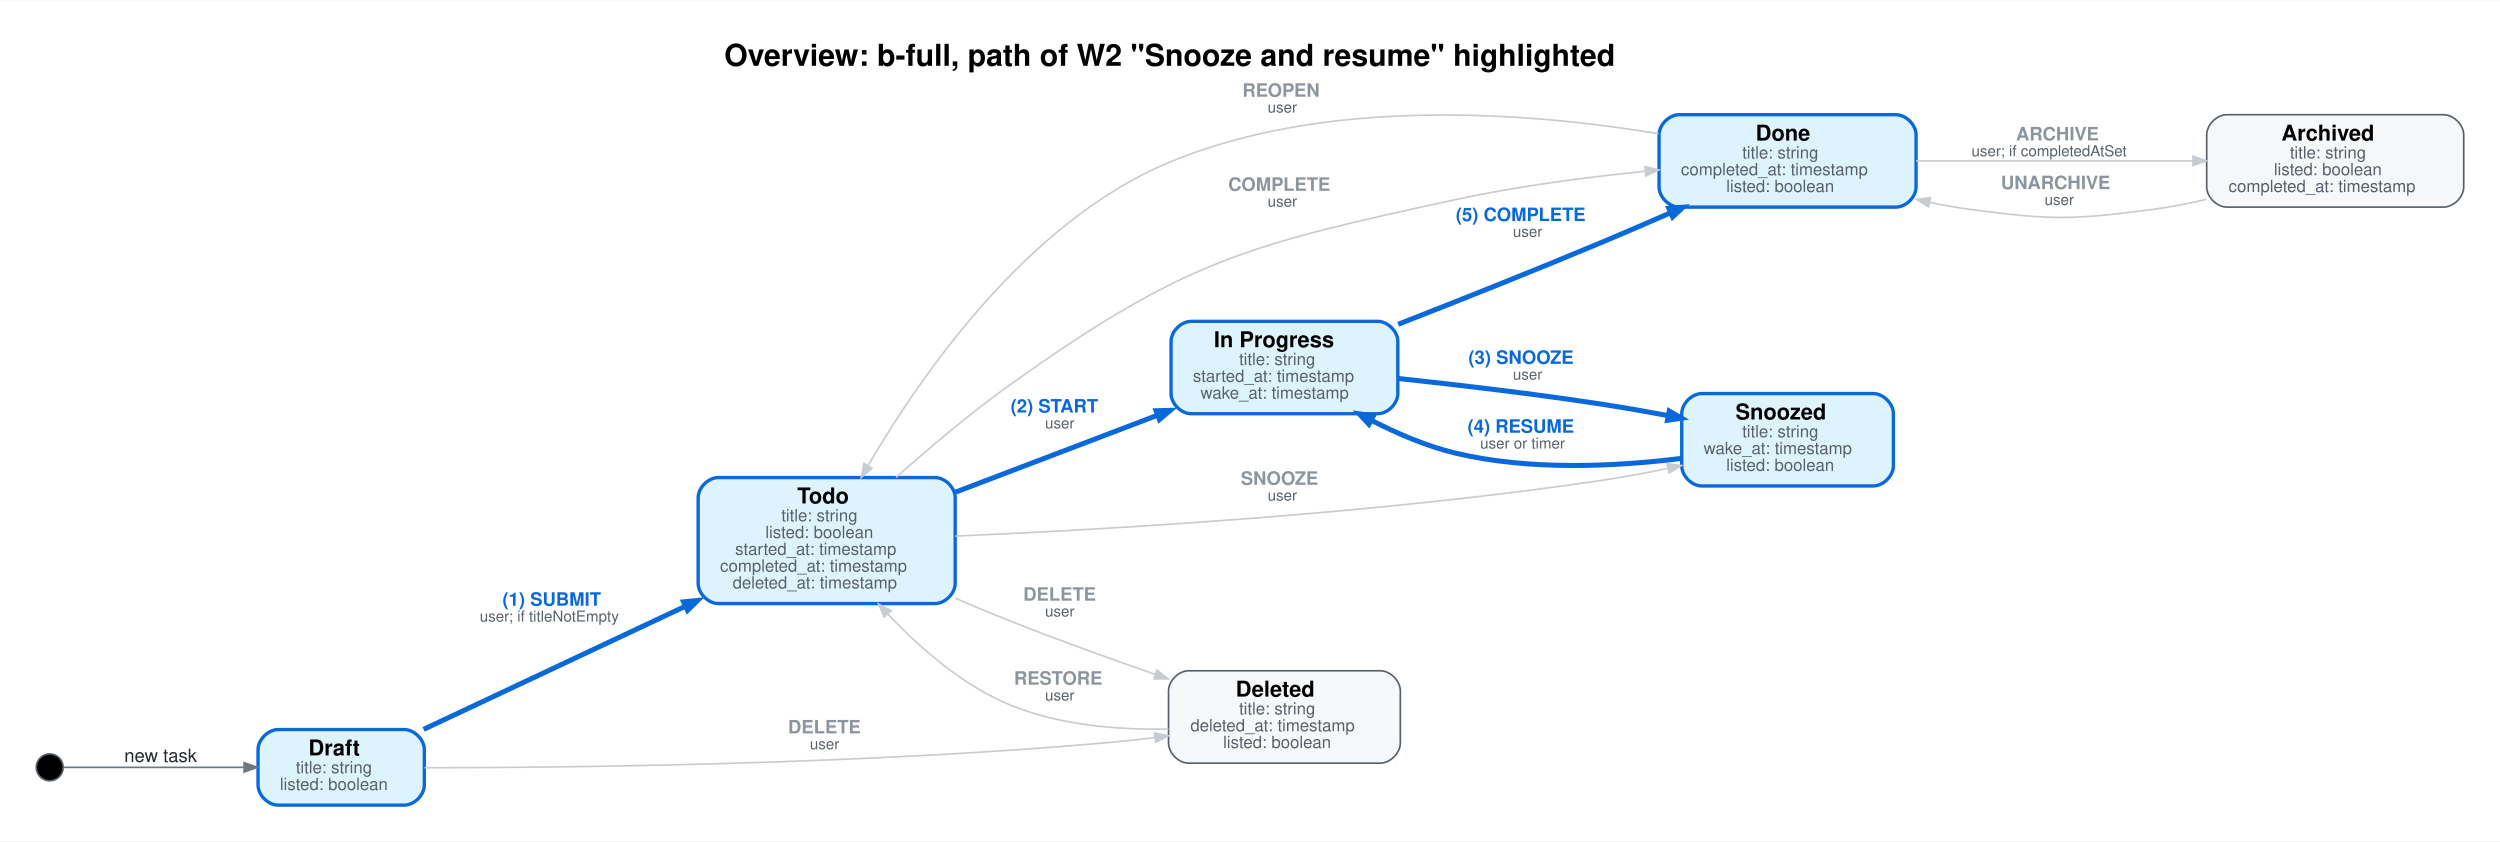
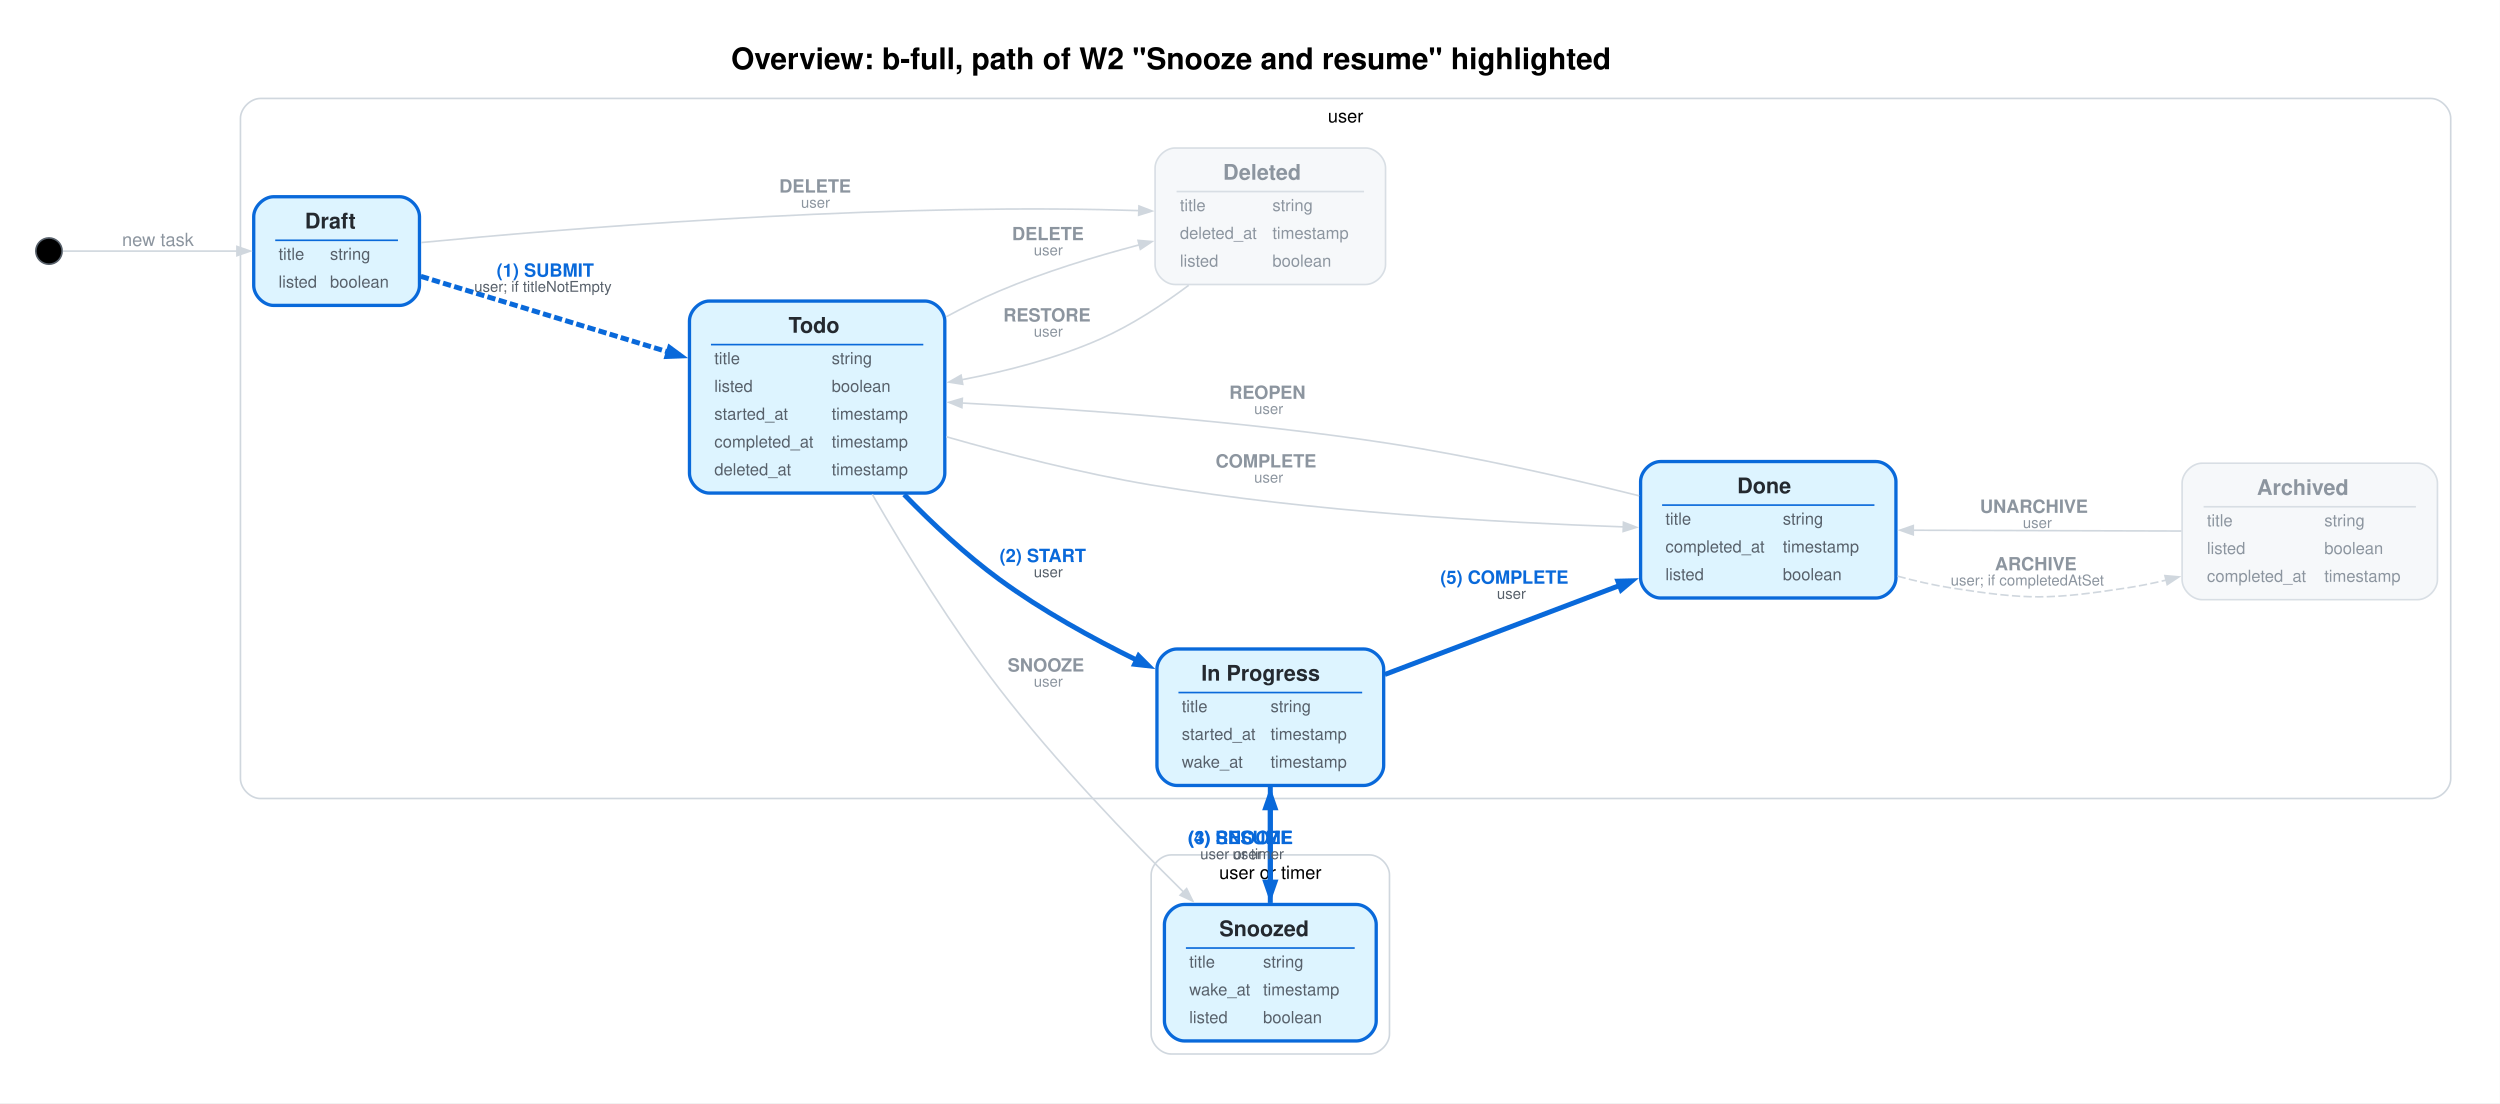
- <svg xmlns="http://www.w3.org/2000/svg" width="1488pt" height="501pt" viewBox="0.00 0.00 1488.20 500.70">
-   <g id="graph0" class="graph" transform="scale(1 1) rotate(0) translate(21.6 479.1)">
-     <polygon fill="white" stroke="transparent" points="-21.6,21.6 -21.6,-479.1 1466.6,-479.1 1466.6,21.6 -21.6,21.6" />
-     <text text-anchor="start" x="409.5" y="-440.1" font-family="Helvetica,sans-Serif" font-weight="bold" font-size="18.00">Overview: b-full, path of W2 "Snooze and resume" highlighted</text>
+ <svg xmlns="http://www.w3.org/2000/svg" xmlns:xlink="http://www.w3.org/1999/xlink" width="1507pt" height="665pt" viewBox="0.00 0.00 1507.00 665.00">
+   <g id="graph0" class="graph" transform="scale(1 1) rotate(0) translate(21.6 643.35)">
+     <polygon fill="white" stroke="none" points="-21.6,21.6 -21.6,-643.35 1485.29,-643.35 1485.29,21.6 -21.6,21.6" />
+     <text xml:space="preserve" text-anchor="start" x="419.1" y="-601.65" font-family="Helvetica,sans-Serif" font-weight="bold" font-size="18.00">Overview: b-full, path of W2 "Snooze and resume" highlighted</text>
+     <g id="clust1" class="cluster">
+       <path fill="white" stroke="#d0d7de" d="M135.34,-162C135.34,-162 1443.69,-162 1443.69,-162 1449.69,-162 1455.69,-168 1455.69,-174 1455.69,-174 1455.69,-572 1455.69,-572 1455.69,-578 1449.69,-584 1443.69,-584 1443.69,-584 135.34,-584 135.34,-584 129.34,-584 123.34,-578 123.34,-572 123.34,-572 123.34,-174 123.34,-174 123.34,-168 129.34,-162 135.34,-162" />
+       <text xml:space="preserve" text-anchor="middle" x="789.52" y="-569.55" font-family="Helvetica,sans-Serif" font-size="11.00">user</text>
+     </g>
+     <g id="clust2" class="cluster">
+       <path fill="white" stroke="#d0d7de" d="M684.31,-8C684.31,-8 803.98,-8 803.98,-8 809.98,-8 815.98,-14 815.98,-20 815.98,-20 815.98,-116 815.98,-116 815.98,-122 809.98,-128 803.98,-128 803.98,-128 684.31,-128 684.31,-128 678.31,-128 672.31,-122 672.31,-116 672.31,-116 672.31,-20 672.31,-20 672.31,-14 678.31,-8 684.31,-8" />
+       <text xml:space="preserve" text-anchor="middle" x="744.14" y="-113.55" font-family="Helvetica,sans-Serif" font-size="11.00">user or timer</text>
+     </g>
    <g id="node1" class="node">
-       <ellipse fill="black" stroke="#57606a" cx="8" cy="-22.5" rx="8" ry="8" />
+       <g id="a_node1">
+         <a xlink:href="#draft" xlink:title="start">
+           <ellipse fill="black" stroke="#57606a" cx="7.92" cy="-492" rx="7.92" ry="7.92" />
+         </a>
+       </g>
    </g>
    <g id="node2" class="node">
-       <path fill="#ddf4ff" stroke="#0969da" stroke-width="2" d="M219,-45C219,-45 144,-45 144,-45 138,-45 132,-39 132,-33 132,-33 132,-12 132,-12 132,-6 138,0 144,0 144,0 219,0 219,0 225,0 231,-6 231,-12 231,-12 231,-33 231,-33 231,-39 225,-45 219,-45" />
-       <text text-anchor="start" x="162" y="-29.6" font-family="Helvetica,sans-Serif" font-weight="bold" font-size="13.00">Draft</text>
-       <text text-anchor="start" x="154.5" y="-19" font-family="Helvetica,sans-Serif" font-size="10.00" fill="#57606a">title: string</text>
-       <text text-anchor="start" x="145" y="-9" font-family="Helvetica,sans-Serif" font-size="10.00" fill="#57606a">listed: boolean</text>
+       <g id="a_node2">
+         <a xlink:href="#draft" xlink:title="Draft&#10;id: draft&#10;title: string&#10;listed: boolean">
+           <path fill="#ddf4ff" stroke="#0969da" stroke-width="2" d="M219.26,-524.76C219.26,-524.76 143.34,-524.76 143.34,-524.76 137.34,-524.76 131.34,-518.76 131.34,-512.76 131.34,-512.76 131.34,-471.24 131.34,-471.24 131.34,-465.24 137.34,-459.24 143.34,-459.24 143.34,-459.24 219.26,-459.24 219.26,-459.24 225.26,-459.24 231.26,-465.24 231.26,-471.24 231.26,-471.24 231.26,-512.76 231.26,-512.76 231.26,-518.76 225.26,-524.76 219.26,-524.76" />
+           <polygon fill="#0969da" stroke="#0969da" points="144.3,-498.5 144.3,-498.5 218.3,-498.5 218.3,-498.5 144.3,-498.5" />
+           <text xml:space="preserve" text-anchor="start" x="162.18" y="-505.65" font-family="Helvetica,sans-Serif" font-weight="bold" font-size="13.00" fill="#24292f">Draft</text>
+           <text xml:space="preserve" text-anchor="start" x="146.3" y="-486.75" font-family="Helvetica,sans-Serif" font-size="10.00" fill="#57606a">title</text>
+           <text xml:space="preserve" text-anchor="start" x="177.3" y="-486.75" font-family="Helvetica,sans-Serif" font-size="10.00" fill="#57606a">string</text>
+           <text xml:space="preserve" text-anchor="start" x="146.3" y="-470" font-family="Helvetica,sans-Serif" font-size="10.00" fill="#57606a">listed</text>
+           <text xml:space="preserve" text-anchor="start" x="177.3" y="-470" font-family="Helvetica,sans-Serif" font-size="10.00" fill="#57606a">boolean</text>
+         </a>
+       </g>
    </g>
    <g id="edge1" class="edge">
-       <path fill="none" stroke="#6e7781" d="M16.37,-22.5C34.69,-22.5 83.66,-22.5 123.38,-22.5" />
-       <polygon fill="#6e7781" stroke="#6e7781" points="123.7,-25.3 131.7,-22.5 123.7,-19.7 123.7,-25.3" />
-       <text text-anchor="middle" x="74" y="-25.7" font-family="Helvetica,sans-Serif" font-size="11.00" fill="#24292f">new task</text>
+       <g id="a_edge1">
+         <a xlink:href="#draft" xlink:title="new task">
+           <path fill="none" stroke="#d0d7de" d="M16.28,-492C34.32,-492 82.08,-492 121.44,-492" />
+           <polygon fill="#d0d7de" stroke="#d0d7de" points="121.22,-494.8 129.22,-492 121.22,-489.2 121.22,-494.8" />
+         </a>
+       </g>
+       <g id="a_edge1-label">
+         <a xlink:href="#draft" xlink:title="new task">
+           <text xml:space="preserve" text-anchor="middle" x="73.59" y="-495.05" font-family="Helvetica,sans-Serif" font-size="11.00" fill="#8c959f">new task</text>
+         </a>
+       </g>
    </g>
    <g id="node3" class="node">
-       <path fill="#ddf4ff" stroke="#0969da" stroke-width="2" d="M535,-195C535,-195 406,-195 406,-195 400,-195 394,-189 394,-183 394,-183 394,-132 394,-132 394,-126 400,-120 406,-120 406,-120 535,-120 535,-120 541,-120 547,-126 547,-132 547,-132 547,-183 547,-183 547,-189 541,-195 535,-195" />
-       <text text-anchor="start" x="453" y="-179.6" font-family="Helvetica,sans-Serif" font-weight="bold" font-size="13.00">Todo</text>
-       <text text-anchor="start" x="443.5" y="-169" font-family="Helvetica,sans-Serif" font-size="10.00" fill="#57606a">title: string</text>
-       <text text-anchor="start" x="434" y="-159" font-family="Helvetica,sans-Serif" font-size="10.00" fill="#57606a">listed: boolean</text>
-       <text text-anchor="start" x="416" y="-149" font-family="Helvetica,sans-Serif" font-size="10.00" fill="#57606a">started_at: timestamp</text>
-       <text text-anchor="start" x="407" y="-139" font-family="Helvetica,sans-Serif" font-size="10.00" fill="#57606a">completed_at: timestamp</text>
-       <text text-anchor="start" x="414.5" y="-129" font-family="Helvetica,sans-Serif" font-size="10.00" fill="#57606a">deleted_at: timestamp</text>
+       <g id="a_node3">
+         <a xlink:href="#todo" xlink:title="Todo&#10;id: todo&#10;title: string&#10;listed: boolean&#10;started_at: timestamp&#10;completed_at: timestamp&#10;deleted_at: timestamp">
+           <path fill="#ddf4ff" stroke="#0969da" stroke-width="2" d="M535.93,-461.88C535.93,-461.88 406.01,-461.88 406.01,-461.88 400.01,-461.88 394.01,-455.88 394.01,-449.88 394.01,-449.88 394.01,-358.12 394.01,-358.12 394.01,-352.12 400.01,-346.12 406.01,-346.12 406.01,-346.12 535.93,-346.12 535.93,-346.12 541.93,-346.12 547.93,-352.12 547.93,-358.12 547.93,-358.12 547.93,-449.88 547.93,-449.88 547.93,-455.88 541.93,-461.88 535.93,-461.88" />
+           <polygon fill="#0969da" stroke="#0969da" points="406.97,-435.62 406.97,-435.62 534.97,-435.62 534.97,-435.62 406.97,-435.62" />
+           <text xml:space="preserve" text-anchor="start" x="453.72" y="-442.77" font-family="Helvetica,sans-Serif" font-weight="bold" font-size="13.00" fill="#24292f">Todo</text>
+           <text xml:space="preserve" text-anchor="start" x="408.97" y="-423.88" font-family="Helvetica,sans-Serif" font-size="10.00" fill="#57606a">title</text>
+           <text xml:space="preserve" text-anchor="start" x="479.72" y="-423.88" font-family="Helvetica,sans-Serif" font-size="10.00" fill="#57606a">string</text>
+           <text xml:space="preserve" text-anchor="start" x="408.97" y="-407.12" font-family="Helvetica,sans-Serif" font-size="10.00" fill="#57606a">listed</text>
+           <text xml:space="preserve" text-anchor="start" x="479.72" y="-407.12" font-family="Helvetica,sans-Serif" font-size="10.00" fill="#57606a">boolean</text>
+           <text xml:space="preserve" text-anchor="start" x="408.97" y="-390.38" font-family="Helvetica,sans-Serif" font-size="10.00" fill="#57606a">started_at</text>
+           <text xml:space="preserve" text-anchor="start" x="479.72" y="-390.38" font-family="Helvetica,sans-Serif" font-size="10.00" fill="#57606a">timestamp</text>
+           <text xml:space="preserve" text-anchor="start" x="408.97" y="-373.62" font-family="Helvetica,sans-Serif" font-size="10.00" fill="#57606a">completed_at</text>
+           <text xml:space="preserve" text-anchor="start" x="479.72" y="-373.62" font-family="Helvetica,sans-Serif" font-size="10.00" fill="#57606a">timestamp</text>
+           <text xml:space="preserve" text-anchor="start" x="408.97" y="-356.88" font-family="Helvetica,sans-Serif" font-size="10.00" fill="#57606a">deleted_at</text>
+           <text xml:space="preserve" text-anchor="start" x="479.72" y="-356.88" font-family="Helvetica,sans-Serif" font-size="10.00" fill="#57606a">timestamp</text>
+         </a>
+       </g>
    </g>
    <g id="edge2" class="edge">
-       <path fill="none" stroke="#0969da" stroke-width="3" d="M230.54,-45.1C272.97,-65.06 335.79,-94.6 386.37,-118.4" />
-       <polygon fill="#0969da" stroke="#0969da" stroke-width="3" points="385.31,-120.99 393.74,-121.86 387.69,-115.92 385.31,-120.99" />
-       <text text-anchor="start" x="277.5" y="-118.7" font-family="Helvetica,sans-Serif" font-weight="bold" font-size="11.00" fill="#0969da">(1) SUBMIT</text>
-       <text text-anchor="start" x="264" y="-109.3" font-family="Helvetica,sans-Serif" font-size="9.00" fill="#57606a">user; if titleNotEmpty</text>
+       <g id="a_edge2">
+         <a xlink:href="#todo" xlink:title="SUBMIT&#10;draft -&gt; todo&#10;actor: user&#10;guard: titleNotEmpty&#10;effect: markListed">
+           <path fill="none" stroke="#0969da" stroke-width="3" stroke-dasharray="5,2" d="M232.08,-476.77C273.08,-464.23 332.24,-446.13 381.31,-431.12" />
+           <polygon fill="#0969da" stroke="#0969da" stroke-width="3" points="382.05,-433.82 388.88,-428.8 380.41,-428.47 382.05,-433.82" />
+         </a>
+       </g>
+       <g id="a_edge2-label">
+         <a xlink:href="#todo" xlink:title="&lt;B&gt;&lt;FONT COLOR=&quot;#0969da&quot;&gt;(1) SUBMIT&lt;/FONT&gt;&lt;/B&gt;&lt;BR/&gt;&lt;FONT POINT-SIZE=&quot;9&quot; COLOR=&quot;#57606a&quot;&gt;user; if titleNotEmpty&lt;/FONT&gt;">
+           <text xml:space="preserve" text-anchor="start" x="277.76" y="-476.55" font-family="Helvetica,sans-Serif" font-weight="bold" font-size="11.00" fill="#0969da">(1) SUBMIT</text>
+           <text xml:space="preserve" text-anchor="start" x="264.26" y="-467.45" font-family="Helvetica,sans-Serif" font-size="9.00" fill="#57606a">user; if titleNotEmpty</text>
+         </a>
+       </g>
+     </g>
+     <g id="node7" class="node">
+       <g id="a_node7">
+         <a xlink:href="#deleted" xlink:title="Deleted&#10;id: deleted&#10;title: string&#10;deleted_at: timestamp&#10;listed: boolean">
+           <path fill="#f6f8fa" stroke="#d8dee4" d="M801.6,-554.13C801.6,-554.13 686.68,-554.13 686.68,-554.13 680.68,-554.13 674.68,-548.13 674.68,-542.13 674.68,-542.13 674.68,-483.87 674.68,-483.87 674.68,-477.87 680.68,-471.87 686.68,-471.87 686.68,-471.87 801.6,-471.87 801.6,-471.87 807.6,-471.87 813.6,-477.87 813.6,-483.87 813.6,-483.87 813.6,-542.13 813.6,-542.13 813.6,-548.13 807.6,-554.13 801.6,-554.13" />
+           <polygon fill="#d8dee4" stroke="#d8dee4" points="687.64,-527.88 687.64,-527.88 800.64,-527.88 800.64,-527.88 687.64,-527.88" />
+           <text xml:space="preserve" text-anchor="start" x="715.64" y="-535.02" font-family="Helvetica,sans-Serif" font-weight="bold" font-size="13.00" fill="#8c959f">Deleted</text>
+           <text xml:space="preserve" text-anchor="start" x="689.64" y="-516.12" font-family="Helvetica,sans-Serif" font-size="10.00" fill="#8c959f">title</text>
+           <text xml:space="preserve" text-anchor="start" x="745.39" y="-516.12" font-family="Helvetica,sans-Serif" font-size="10.00" fill="#8c959f">string</text>
+           <text xml:space="preserve" text-anchor="start" x="689.64" y="-499.38" font-family="Helvetica,sans-Serif" font-size="10.00" fill="#8c959f">deleted_at</text>
+           <text xml:space="preserve" text-anchor="start" x="745.39" y="-499.38" font-family="Helvetica,sans-Serif" font-size="10.00" fill="#8c959f">timestamp</text>
+           <text xml:space="preserve" text-anchor="start" x="689.64" y="-482.62" font-family="Helvetica,sans-Serif" font-size="10.00" fill="#8c959f">listed</text>
+           <text xml:space="preserve" text-anchor="start" x="745.39" y="-482.62" font-family="Helvetica,sans-Serif" font-size="10.00" fill="#8c959f">boolean</text>
+         </a>
+       </g>
+     </g>
+     <g id="edge3" class="edge">
+       <g id="a_edge3">
+         <a xlink:href="#deleted" xlink:title="DELETE&#10;draft -&gt; deleted&#10;actor: user&#10;effect: stampDeleted">
+           <path fill="none" stroke="#d0d7de" d="M232.22,-497.14C316.53,-505.29 492.55,-519.94 641.68,-517 649.28,-516.85 657.2,-516.64 665.11,-516.39" />
+           <polygon fill="#d0d7de" stroke="#d0d7de" points="664.97,-519.19 672.87,-516.13 664.78,-513.6 664.97,-519.19" />
+         </a>
+       </g>
+       <g id="a_edge3-label">
+         <a xlink:href="#deleted" xlink:title="&lt;B&gt;&lt;FONT COLOR=&quot;#8c959f&quot;&gt;DELETE&lt;/FONT&gt;&lt;/B&gt;&lt;BR/&gt;&lt;FONT POINT-SIZE=&quot;9&quot; COLOR=&quot;#8c959f&quot;&gt;user&lt;/FONT&gt;">
+           <text xml:space="preserve" text-anchor="start" x="448.1" y="-527.26" font-family="Helvetica,sans-Serif" font-weight="bold" font-size="11.00" fill="#8c959f">DELETE</text>
+           <text xml:space="preserve" text-anchor="start" x="461.22" y="-518.16" font-family="Helvetica,sans-Serif" font-size="9.00" fill="#8c959f">user</text>
+         </a>
+       </g>
+     </g>
+     <g id="node4" class="node">
+       <g id="a_node4">
+         <a xlink:href="#inProgress" xlink:title="In Progress&#10;id: inProgress&#10;title: string&#10;started_at: timestamp&#10;wake_at: timestamp">
+           <path fill="#ddf4ff" stroke="#0969da" stroke-width="2" d="M800.48,-252.13C800.48,-252.13 687.81,-252.13 687.81,-252.13 681.81,-252.13 675.81,-246.13 675.81,-240.13 675.81,-240.13 675.81,-181.87 675.81,-181.87 675.81,-175.87 681.81,-169.87 687.81,-169.87 687.81,-169.87 800.48,-169.87 800.48,-169.87 806.48,-169.87 812.48,-175.87 812.48,-181.87 812.48,-181.87 812.48,-240.13 812.48,-240.13 812.48,-246.13 806.48,-252.13 800.48,-252.13" />
+           <polygon fill="#0969da" stroke="#0969da" points="688.77,-225.88 688.77,-225.88 799.52,-225.88 799.52,-225.88 688.77,-225.88" />
+           <text xml:space="preserve" text-anchor="start" x="702.52" y="-233.03" font-family="Helvetica,sans-Serif" font-weight="bold" font-size="13.00" fill="#24292f">In Progress</text>
+           <text xml:space="preserve" text-anchor="start" x="690.77" y="-214.12" font-family="Helvetica,sans-Serif" font-size="10.00" fill="#57606a">title</text>
+           <text xml:space="preserve" text-anchor="start" x="744.27" y="-214.12" font-family="Helvetica,sans-Serif" font-size="10.00" fill="#57606a">string</text>
+           <text xml:space="preserve" text-anchor="start" x="690.77" y="-197.38" font-family="Helvetica,sans-Serif" font-size="10.00" fill="#57606a">started_at</text>
+           <text xml:space="preserve" text-anchor="start" x="744.27" y="-197.38" font-family="Helvetica,sans-Serif" font-size="10.00" fill="#57606a">timestamp</text>
+           <text xml:space="preserve" text-anchor="start" x="690.77" y="-180.62" font-family="Helvetica,sans-Serif" font-size="10.00" fill="#57606a">wake_at</text>
+           <text xml:space="preserve" text-anchor="start" x="744.27" y="-180.62" font-family="Helvetica,sans-Serif" font-size="10.00" fill="#57606a">timestamp</text>
+         </a>
+       </g>
+     </g>
+     <g id="edge4" class="edge">
+       <g id="a_edge4">
+         <a xlink:href="#inProgress" xlink:title="START&#10;todo -&gt; inProgress&#10;actor: user&#10;effect: stampStarted">
+           <path fill="none" stroke="#0969da" stroke-width="3" d="M523.42,-345.24C540.64,-327.51 560.64,-308.84 580.93,-294 606.29,-275.45 636.38,-258.8 663.73,-245.37" />
+           <polygon fill="#0969da" stroke="#0969da" stroke-width="3" points="664.77,-247.98 670.76,-241.98 662.34,-242.93 664.77,-247.98" />
+         </a>
+       </g>
+       <g id="a_edge4-label">
+         <a xlink:href="#inProgress" xlink:title="&lt;B&gt;&lt;FONT COLOR=&quot;#0969da&quot;&gt;(2) START&lt;/FONT&gt;&lt;/B&gt;&lt;BR/&gt;&lt;FONT POINT-SIZE=&quot;9&quot; COLOR=&quot;#57606a&quot;&gt;user&lt;/FONT&gt;">
+           <text xml:space="preserve" text-anchor="start" x="580.93" y="-304.55" font-family="Helvetica,sans-Serif" font-weight="bold" font-size="11.00" fill="#0969da">(2) START</text>
+           <text xml:space="preserve" text-anchor="start" x="601.56" y="-295.45" font-family="Helvetica,sans-Serif" font-size="9.00" fill="#57606a">user</text>
+         </a>
+       </g>
+     </g>
+     <g id="node5" class="node">
+       <g id="a_node5">
+         <a xlink:href="#done" xlink:title="Done&#10;id: done&#10;title: string&#10;completed_at: timestamp&#10;listed: boolean">
+           <path fill="#ddf4ff" stroke="#0969da" stroke-width="2" d="M1109.27,-365.13C1109.27,-365.13 979.35,-365.13 979.35,-365.13 973.35,-365.13 967.35,-359.13 967.35,-353.13 967.35,-353.13 967.35,-294.87 967.35,-294.87 967.35,-288.87 973.35,-282.87 979.35,-282.87 979.35,-282.87 1109.27,-282.87 1109.27,-282.87 1115.27,-282.87 1121.27,-288.87 1121.27,-294.87 1121.27,-294.87 1121.27,-353.13 1121.27,-353.13 1121.27,-359.13 1115.27,-365.13 1109.27,-365.13" />
+           <polygon fill="#0969da" stroke="#0969da" points="980.31,-338.88 980.31,-338.88 1108.31,-338.88 1108.31,-338.88 980.31,-338.88" />
+           <text xml:space="preserve" text-anchor="start" x="1025.56" y="-346.02" font-family="Helvetica,sans-Serif" font-weight="bold" font-size="13.00" fill="#24292f">Done</text>
+           <text xml:space="preserve" text-anchor="start" x="982.31" y="-327.12" font-family="Helvetica,sans-Serif" font-size="10.00" fill="#57606a">title</text>
+           <text xml:space="preserve" text-anchor="start" x="1053.06" y="-327.12" font-family="Helvetica,sans-Serif" font-size="10.00" fill="#57606a">string</text>
+           <text xml:space="preserve" text-anchor="start" x="982.31" y="-310.38" font-family="Helvetica,sans-Serif" font-size="10.00" fill="#57606a">completed_at</text>
+           <text xml:space="preserve" text-anchor="start" x="1053.06" y="-310.38" font-family="Helvetica,sans-Serif" font-size="10.00" fill="#57606a">timestamp</text>
+           <text xml:space="preserve" text-anchor="start" x="982.31" y="-293.62" font-family="Helvetica,sans-Serif" font-size="10.00" fill="#57606a">listed</text>
+           <text xml:space="preserve" text-anchor="start" x="1053.06" y="-293.62" font-family="Helvetica,sans-Serif" font-size="10.00" fill="#57606a">boolean</text>
+         </a>
+       </g>
+     </g>
+     <g id="edge5" class="edge">
+       <g id="a_edge5">
+         <a xlink:href="#done" xlink:title="COMPLETE&#10;todo -&gt; done&#10;actor: user&#10;effect: stampCompleted">
+           <path fill="none" stroke="#d0d7de" d="M548.77,-380.09C585.76,-369.51 630.97,-357.91 672.31,-351 768.97,-334.84 881.41,-328.35 956.95,-325.75" />
+           <polygon fill="#d0d7de" stroke="#d0d7de" points="957.02,-328.55 964.92,-325.48 956.83,-322.95 957.02,-328.55" />
+         </a>
+       </g>
+       <g id="a_edge5-label">
+         <a xlink:href="#done" xlink:title="&lt;B&gt;&lt;FONT COLOR=&quot;#8c959f&quot;&gt;COMPLETE&lt;/FONT&gt;&lt;/B&gt;&lt;BR/&gt;&lt;FONT POINT-SIZE=&quot;9&quot; COLOR=&quot;#8c959f&quot;&gt;user&lt;/FONT&gt;">
+           <text xml:space="preserve" text-anchor="start" x="711.14" y="-361.55" font-family="Helvetica,sans-Serif" font-weight="bold" font-size="11.00" fill="#8c959f">COMPLETE</text>
+           <text xml:space="preserve" text-anchor="start" x="734.39" y="-352.45" font-family="Helvetica,sans-Serif" font-size="9.00" fill="#8c959f">user</text>
+         </a>
+       </g>
+     </g>
+     <g id="edge7" class="edge">
+       <g id="a_edge7">
+         <a xlink:href="#deleted" xlink:title="DELETE&#10;todo -&gt; deleted&#10;actor: user&#10;effect: stampDeleted">
+           <path fill="none" stroke="#d0d7de" d="M548.66,-452.35C559.28,-458.06 570.22,-463.46 580.93,-468 607.64,-479.32 638.03,-488.63 665.23,-495.78" />
+           <polygon fill="#d0d7de" stroke="#d0d7de" points="664.41,-498.46 672.86,-497.75 665.81,-493.04 664.41,-498.46" />
+         </a>
+       </g>
+       <g id="a_edge7-label">
+         <a xlink:href="#deleted" xlink:title="&lt;B&gt;&lt;FONT COLOR=&quot;#8c959f&quot;&gt;DELETE&lt;/FONT&gt;&lt;/B&gt;&lt;BR/&gt;&lt;FONT POINT-SIZE=&quot;9&quot; COLOR=&quot;#8c959f&quot;&gt;user&lt;/FONT&gt;">
+           <text xml:space="preserve" text-anchor="start" x="588.43" y="-498.56" font-family="Helvetica,sans-Serif" font-weight="bold" font-size="11.00" fill="#8c959f">DELETE</text>
+           <text xml:space="preserve" text-anchor="start" x="601.56" y="-489.46" font-family="Helvetica,sans-Serif" font-size="9.00" fill="#8c959f">user</text>
+         </a>
+       </g>
    </g>
    <g id="node8" class="node">
-       <path fill="#f6f8fa" stroke="#57606a" d="M800,-80C800,-80 686,-80 686,-80 680,-80 674,-74 674,-68 674,-68 674,-37 674,-37 674,-31 680,-25 686,-25 686,-25 800,-25 800,-25 806,-25 812,-31 812,-37 812,-37 812,-68 812,-68 812,-74 806,-80 800,-80" />
-       <text text-anchor="start" x="714" y="-64.6" font-family="Helvetica,sans-Serif" font-weight="bold" font-size="13.00">Deleted</text>
-       <text text-anchor="start" x="716" y="-54" font-family="Helvetica,sans-Serif" font-size="10.00" fill="#57606a">title: string</text>
-       <text text-anchor="start" x="687" y="-44" font-family="Helvetica,sans-Serif" font-size="10.00" fill="#57606a">deleted_at: timestamp</text>
-       <text text-anchor="start" x="706.5" y="-34" font-family="Helvetica,sans-Serif" font-size="10.00" fill="#57606a">listed: boolean</text>
-     </g>
-     <g id="edge3" class="edge">
-       <path fill="none" stroke="#c8ccd1" d="M231.13,-22.26C314.98,-22.26 492.08,-24.05 641,-37.5 649.09,-38.23 657.53,-39.18 665.92,-40.25" />
-       <polygon fill="#c8ccd1" stroke="#c8ccd1" points="665.65,-43.04 673.94,-41.31 666.38,-37.48 665.65,-43.04" />
-       <text text-anchor="start" x="447.5" y="-42.7" font-family="Helvetica,sans-Serif" font-weight="bold" font-size="11.00" fill="#8c959f">DELETE</text>
-       <text text-anchor="start" x="460.5" y="-33.3" font-family="Helvetica,sans-Serif" font-size="9.00" fill="#57606a">user</text>
-     </g>
-     <g id="node4" class="node">
-       <path fill="#ddf4ff" stroke="#0969da" stroke-width="2" d="M798.5,-288C798.5,-288 687.5,-288 687.5,-288 681.5,-288 675.5,-282 675.5,-276 675.5,-276 675.5,-245 675.5,-245 675.5,-239 681.5,-233 687.5,-233 687.5,-233 798.5,-233 798.5,-233 804.5,-233 810.5,-239 810.5,-245 810.5,-245 810.5,-276 810.5,-276 810.5,-282 804.5,-288 798.5,-288" />
-       <text text-anchor="start" x="701" y="-272.6" font-family="Helvetica,sans-Serif" font-weight="bold" font-size="13.00">In Progress</text>
-       <text text-anchor="start" x="716" y="-262" font-family="Helvetica,sans-Serif" font-size="10.00" fill="#57606a">title: string</text>
-       <text text-anchor="start" x="688.5" y="-252" font-family="Helvetica,sans-Serif" font-size="10.00" fill="#57606a">started_at: timestamp</text>
-       <text text-anchor="start" x="693" y="-242" font-family="Helvetica,sans-Serif" font-size="10.00" fill="#57606a">wake_at: timestamp</text>
-     </g>
-     <g id="edge4" class="edge">
-       <path fill="none" stroke="#0969da" stroke-width="3" d="M547.21,-186.33C584.71,-200.61 629.84,-217.79 667.21,-232.02" />
-       <polygon fill="#0969da" stroke="#0969da" stroke-width="3" points="666.59,-234.78 675.07,-235.01 668.59,-229.55 666.59,-234.78" />
-       <text text-anchor="start" x="580" y="-233.7" font-family="Helvetica,sans-Serif" font-weight="bold" font-size="11.00" fill="#0969da">(2) START</text>
-       <text text-anchor="start" x="600.5" y="-224.3" font-family="Helvetica,sans-Serif" font-size="9.00" fill="#57606a">user</text>
-     </g>
-     <g id="node5" class="node">
-       <path fill="#ddf4ff" stroke="#0969da" stroke-width="2" d="M1093.5,-245C1093.5,-245 991.5,-245 991.5,-245 985.5,-245 979.5,-239 979.5,-233 979.5,-233 979.5,-202 979.5,-202 979.5,-196 985.5,-190 991.5,-190 991.5,-190 1093.5,-190 1093.5,-190 1099.5,-190 1105.5,-196 1105.5,-202 1105.5,-202 1105.5,-233 1105.5,-233 1105.5,-239 1099.5,-245 1093.5,-245" />
-       <text text-anchor="start" x="1011.5" y="-229.6" font-family="Helvetica,sans-Serif" font-weight="bold" font-size="13.00">Snoozed</text>
-       <text text-anchor="start" x="1015.5" y="-219" font-family="Helvetica,sans-Serif" font-size="10.00" fill="#57606a">title: string</text>
-       <text text-anchor="start" x="992.5" y="-209" font-family="Helvetica,sans-Serif" font-size="10.00" fill="#57606a">wake_at: timestamp</text>
-       <text text-anchor="start" x="1006" y="-199" font-family="Helvetica,sans-Serif" font-size="10.00" fill="#57606a">listed: boolean</text>
+       <g id="a_node8">
+         <a xlink:href="#snoozed" xlink:title="Snoozed&#10;id: snoozed&#10;title: string&#10;wake_at: timestamp&#10;listed: boolean">
+           <path fill="#ddf4ff" stroke="#0969da" stroke-width="2" d="M795.98,-98.13C795.98,-98.13 692.31,-98.13 692.31,-98.13 686.31,-98.13 680.31,-92.13 680.31,-86.13 680.31,-86.13 680.31,-27.87 680.31,-27.87 680.31,-21.87 686.31,-15.87 692.31,-15.87 692.31,-15.87 795.98,-15.87 795.98,-15.87 801.98,-15.87 807.98,-21.87 807.98,-27.87 807.98,-27.87 807.98,-86.13 807.98,-86.13 807.98,-92.13 801.98,-98.13 795.98,-98.13" />
+           <polygon fill="#0969da" stroke="#0969da" points="693.27,-71.88 693.27,-71.88 795.02,-71.88 795.02,-71.88 693.27,-71.88" />
+           <text xml:space="preserve" text-anchor="start" x="713.39" y="-79.03" font-family="Helvetica,sans-Serif" font-weight="bold" font-size="13.00" fill="#24292f">Snoozed</text>
+           <text xml:space="preserve" text-anchor="start" x="695.27" y="-60.12" font-family="Helvetica,sans-Serif" font-size="10.00" fill="#57606a">title</text>
+           <text xml:space="preserve" text-anchor="start" x="739.77" y="-60.12" font-family="Helvetica,sans-Serif" font-size="10.00" fill="#57606a">string</text>
+           <text xml:space="preserve" text-anchor="start" x="695.27" y="-43.38" font-family="Helvetica,sans-Serif" font-size="10.00" fill="#57606a">wake_at</text>
+           <text xml:space="preserve" text-anchor="start" x="739.77" y="-43.38" font-family="Helvetica,sans-Serif" font-size="10.00" fill="#57606a">timestamp</text>
+           <text xml:space="preserve" text-anchor="start" x="695.27" y="-26.62" font-family="Helvetica,sans-Serif" font-size="10.00" fill="#57606a">listed</text>
+           <text xml:space="preserve" text-anchor="start" x="739.77" y="-26.62" font-family="Helvetica,sans-Serif" font-size="10.00" fill="#57606a">boolean</text>
+         </a>
+       </g>
    </g>
    <g id="edge6" class="edge">
-       <path fill="none" stroke="#c8ccd1" d="M547,-160.15C638.7,-164.11 797.87,-173.38 933,-193.5 945.48,-195.36 958.67,-197.83 971.39,-200.49" />
-       <polygon fill="#c8ccd1" stroke="#c8ccd1" points="970.83,-203.23 979.24,-202.16 972,-197.76 970.83,-203.23" />
-       <text text-anchor="start" x="717" y="-190.7" font-family="Helvetica,sans-Serif" font-weight="bold" font-size="11.00" fill="#8c959f">SNOOZE</text>
-       <text text-anchor="start" x="733" y="-181.3" font-family="Helvetica,sans-Serif" font-size="9.00" fill="#57606a">user</text>
+       <g id="a_edge6">
+         <a xlink:href="#snoozed" xlink:title="SNOOZE&#10;todo -&gt; snoozed&#10;actor: user&#10;effect: setWakeAt">
+           <path fill="none" stroke="#d0d7de" d="M504.21,-345.36C524.54,-310.15 552.3,-265.14 580.93,-228 614.89,-183.94 658.52,-138.46 691.98,-105.49" />
+           <polygon fill="#d0d7de" stroke="#d0d7de" points="693.7,-107.72 697.45,-100.12 689.77,-103.72 693.7,-107.72" />
+         </a>
+       </g>
+       <g id="a_edge6-label">
+         <a xlink:href="#snoozed" xlink:title="&lt;B&gt;&lt;FONT COLOR=&quot;#8c959f&quot;&gt;SNOOZE&lt;/FONT&gt;&lt;/B&gt;&lt;BR/&gt;&lt;FONT POINT-SIZE=&quot;9&quot; COLOR=&quot;#8c959f&quot;&gt;user&lt;/FONT&gt;">
+           <text xml:space="preserve" text-anchor="start" x="585.81" y="-238.55" font-family="Helvetica,sans-Serif" font-weight="bold" font-size="11.00" fill="#8c959f">SNOOZE</text>
+           <text xml:space="preserve" text-anchor="start" x="601.56" y="-229.45" font-family="Helvetica,sans-Serif" font-size="9.00" fill="#8c959f">user</text>
+         </a>
+       </g>
+     </g>
+     <g id="edge9" class="edge">
+       <g id="a_edge9">
+         <a xlink:href="#done" xlink:title="COMPLETE&#10;inProgress -&gt; done&#10;actor: user&#10;effect: stampCompleted">
+           <path fill="none" stroke="#0969da" stroke-width="3" d="M813.17,-236.78C855.15,-252.69 909.45,-273.27 954.76,-290.44" />
+           <polygon fill="#0969da" stroke="#0969da" stroke-width="3" points="953.66,-293.02 962.13,-293.23 955.64,-287.78 953.66,-293.02" />
+         </a>
+       </g>
+       <g id="a_edge9-label">
+         <a xlink:href="#done" xlink:title="&lt;B&gt;&lt;FONT COLOR=&quot;#0969da&quot;&gt;(5) COMPLETE&lt;/FONT&gt;&lt;/B&gt;&lt;BR/&gt;&lt;FONT POINT-SIZE=&quot;9&quot; COLOR=&quot;#57606a&quot;&gt;user&lt;/FONT&gt;">
+           <text xml:space="preserve" text-anchor="start" x="846.6" y="-291.49" font-family="Helvetica,sans-Serif" font-weight="bold" font-size="11.00" fill="#0969da">(5) COMPLETE</text>
+           <text xml:space="preserve" text-anchor="start" x="880.73" y="-282.39" font-family="Helvetica,sans-Serif" font-size="9.00" fill="#57606a">user</text>
+         </a>
+       </g>
+     </g>
+     <g id="edge8" class="edge">
+       <g id="a_edge8">
+         <a xlink:href="#snoozed" xlink:title="SNOOZE&#10;inProgress -&gt; snoozed&#10;actor: user&#10;effect: setWakeAt">
+           <path fill="none" stroke="#0969da" stroke-width="3" d="M744.14,-168.97C744.14,-151.24 744.14,-130.36 744.14,-111.47" />
+           <polygon fill="#0969da" stroke="#0969da" stroke-width="3" points="746.94,-111.62 744.14,-103.62 741.34,-111.62 746.94,-111.62" />
+         </a>
+       </g>
+       <g id="a_edge8-label">
+         <a xlink:href="#snoozed" xlink:title="&lt;B&gt;&lt;FONT COLOR=&quot;#0969da&quot;&gt;(3) SNOOZE&lt;/FONT&gt;&lt;/B&gt;&lt;BR/&gt;&lt;FONT POINT-SIZE=&quot;9&quot; COLOR=&quot;#57606a&quot;&gt;user&lt;/FONT&gt;">
+           <text xml:space="preserve" text-anchor="start" x="694.77" y="-134.55" font-family="Helvetica,sans-Serif" font-weight="bold" font-size="11.00" fill="#0969da">(3) SNOOZE</text>
+           <text xml:space="preserve" text-anchor="start" x="721.39" y="-125.45" font-family="Helvetica,sans-Serif" font-size="9.00" fill="#57606a">user</text>
+         </a>
+       </g>
+     </g>
+     <g id="edge11" class="edge">
+       <g id="a_edge11">
+         <a xlink:href="#todo" xlink:title="REOPEN&#10;done -&gt; todo&#10;actor: user&#10;effect: clearCompleted">
+           <path fill="none" stroke="#d0d7de" d="M966.5,-344.46C922.7,-355.4 866.59,-368.19 815.98,-376 728.69,-389.46 627.89,-396.7 558.07,-400.43" />
+           <polygon fill="#d0d7de" stroke="#d0d7de" points="558.21,-397.62 550.36,-400.83 558.5,-403.21 558.21,-397.62" />
+         </a>
+       </g>
+       <g id="a_edge11-label">
+         <a xlink:href="#todo" xlink:title="&lt;B&gt;&lt;FONT COLOR=&quot;#8c959f&quot;&gt;REOPEN&lt;/FONT&gt;&lt;/B&gt;&lt;BR/&gt;&lt;FONT POINT-SIZE=&quot;9&quot; COLOR=&quot;#8c959f&quot;&gt;user&lt;/FONT&gt;">
+           <text xml:space="preserve" text-anchor="start" x="719.39" y="-402.91" font-family="Helvetica,sans-Serif" font-weight="bold" font-size="11.00" fill="#8c959f">REOPEN</text>
+           <text xml:space="preserve" text-anchor="start" x="734.39" y="-393.81" font-family="Helvetica,sans-Serif" font-size="9.00" fill="#8c959f">user</text>
+         </a>
+       </g>
    </g>
    <g id="node6" class="node">
-       <path fill="#ddf4ff" stroke="#0969da" stroke-width="2" d="M1107,-411C1107,-411 978,-411 978,-411 972,-411 966,-405 966,-399 966,-399 966,-368 966,-368 966,-362 972,-356 978,-356 978,-356 1107,-356 1107,-356 1113,-356 1119,-362 1119,-368 1119,-368 1119,-399 1119,-399 1119,-405 1113,-411 1107,-411" />
-       <text text-anchor="start" x="1023.5" y="-395.6" font-family="Helvetica,sans-Serif" font-weight="bold" font-size="13.00">Done</text>
-       <text text-anchor="start" x="1015.5" y="-385" font-family="Helvetica,sans-Serif" font-size="10.00" fill="#57606a">title: string</text>
-       <text text-anchor="start" x="979" y="-375" font-family="Helvetica,sans-Serif" font-size="10.00" fill="#57606a">completed_at: timestamp</text>
-       <text text-anchor="start" x="1006" y="-365" font-family="Helvetica,sans-Serif" font-size="10.00" fill="#57606a">listed: boolean</text>
-     </g>
-     <g id="edge5" class="edge">
-       <path fill="none" stroke="#c8ccd1" d="M511.82,-195.08C531.66,-212.78 556.36,-233.66 580,-250.5 683.86,-324.49 720.38,-333.44 845,-360.5 881.51,-368.43 922.47,-373.77 957.51,-377.3" />
-       <polygon fill="#c8ccd1" stroke="#c8ccd1" points="957.58,-380.12 965.82,-378.11 958.13,-374.54 957.58,-380.12" />
-       <text text-anchor="start" x="709.5" y="-365.7" font-family="Helvetica,sans-Serif" font-weight="bold" font-size="11.00" fill="#8c959f">COMPLETE</text>
-       <text text-anchor="start" x="733" y="-356.3" font-family="Helvetica,sans-Serif" font-size="9.00" fill="#57606a">user</text>
-     </g>
-     <g id="edge7" class="edge">
-       <path fill="none" stroke="#c8ccd1" d="M547.06,-123.17C558.05,-118.44 569.28,-113.75 580,-109.5 607.87,-98.45 638.84,-87.29 666.17,-77.81" />
-       <polygon fill="#c8ccd1" stroke="#c8ccd1" points="667.13,-80.44 673.78,-75.18 665.3,-75.14 667.13,-80.44" />
-       <text text-anchor="start" x="587.5" y="-121.7" font-family="Helvetica,sans-Serif" font-weight="bold" font-size="11.00" fill="#8c959f">DELETE</text>
-       <text text-anchor="start" x="600.5" y="-112.3" font-family="Helvetica,sans-Serif" font-size="9.00" fill="#57606a">user</text>
-     </g>
-     <g id="edge8" class="edge">
-       <path fill="none" stroke="#0969da" stroke-width="3" d="M810.64,-253.98C846.91,-250.12 892.52,-244.76 933,-238.5 945.48,-236.57 958.72,-234.24 971.5,-231.85" />
-       <polygon fill="#0969da" stroke="#0969da" stroke-width="3" points="972.05,-234.6 979.39,-230.36 971.01,-229.09 972.05,-234.6" />
-       <text text-anchor="start" x="852.5" y="-262.7" font-family="Helvetica,sans-Serif" font-weight="bold" font-size="11.00" fill="#0969da">(3) SNOOZE</text>
-       <text text-anchor="start" x="879" y="-253.3" font-family="Helvetica,sans-Serif" font-size="9.00" fill="#57606a">user</text>
-     </g>
-     <g id="edge9" class="edge">
-       <path fill="none" stroke="#0969da" stroke-width="3" d="M810.73,-286.25C847.03,-300.44 892.63,-318.57 933,-335.5 945.86,-340.89 959.51,-346.79 972.63,-352.55" />
-       <polygon fill="#0969da" stroke="#0969da" stroke-width="3" points="971.83,-355.26 980.28,-355.92 974.09,-350.14 971.83,-355.26" />
-       <text text-anchor="start" x="845" y="-347.7" font-family="Helvetica,sans-Serif" font-weight="bold" font-size="11.00" fill="#0969da">(5) COMPLETE</text>
-       <text text-anchor="start" x="879" y="-338.3" font-family="Helvetica,sans-Serif" font-size="9.00" fill="#57606a">user</text>
+       <g id="a_node6">
+         <a xlink:href="#archived" xlink:title="Archived&#10;id: archived&#10;title: string&#10;listed: boolean&#10;completed_at: timestamp">
+           <path fill="#f6f8fa" stroke="#d8dee4" d="M1435.69,-364.13C1435.69,-364.13 1305.77,-364.13 1305.77,-364.13 1299.77,-364.13 1293.77,-358.13 1293.77,-352.13 1293.77,-352.13 1293.77,-293.87 1293.77,-293.87 1293.77,-287.87 1299.77,-281.87 1305.77,-281.87 1305.77,-281.87 1435.69,-281.87 1435.69,-281.87 1441.69,-281.87 1447.69,-287.87 1447.69,-293.87 1447.69,-293.87 1447.69,-352.13 1447.69,-352.13 1447.69,-358.13 1441.69,-364.13 1435.69,-364.13" />
+           <polygon fill="#d8dee4" stroke="#d8dee4" points="1306.73,-337.88 1306.73,-337.88 1434.73,-337.88 1434.73,-337.88 1306.73,-337.88" />
+           <text xml:space="preserve" text-anchor="start" x="1338.86" y="-345.02" font-family="Helvetica,sans-Serif" font-weight="bold" font-size="13.00" fill="#8c959f">Archived</text>
+           <text xml:space="preserve" text-anchor="start" x="1308.73" y="-326.12" font-family="Helvetica,sans-Serif" font-size="10.00" fill="#8c959f">title</text>
+           <text xml:space="preserve" text-anchor="start" x="1379.48" y="-326.12" font-family="Helvetica,sans-Serif" font-size="10.00" fill="#8c959f">string</text>
+           <text xml:space="preserve" text-anchor="start" x="1308.73" y="-309.38" font-family="Helvetica,sans-Serif" font-size="10.00" fill="#8c959f">listed</text>
+           <text xml:space="preserve" text-anchor="start" x="1379.48" y="-309.38" font-family="Helvetica,sans-Serif" font-size="10.00" fill="#8c959f">boolean</text>
+           <text xml:space="preserve" text-anchor="start" x="1308.73" y="-292.62" font-family="Helvetica,sans-Serif" font-size="10.00" fill="#8c959f">completed_at</text>
+           <text xml:space="preserve" text-anchor="start" x="1379.48" y="-292.62" font-family="Helvetica,sans-Serif" font-size="10.00" fill="#8c959f">timestamp</text>
+         </a>
+       </g>
+     </g>
+     <g id="edge12" class="edge">
+       <g id="a_edge12">
+         <a xlink:href="#archived" xlink:title="ARCHIVE&#10;done -&gt; archived&#10;actor: user&#10;guard: completedAtSet&#10;effect: clearListed">
+           <path fill="none" stroke="#d0d7de" stroke-dasharray="5,2" d="M1122.27,-296.04C1132.9,-293.13 1143.77,-290.65 1154.27,-289 1201.03,-281.67 1213.98,-281.87 1260.77,-289 1268.44,-290.17 1276.32,-291.78 1284.16,-293.66" />
+           <polygon fill="#d0d7de" stroke="#d0d7de" points="1283.42,-296.36 1291.86,-295.62 1284.8,-290.93 1283.42,-296.36" />
+         </a>
+       </g>
+       <g id="a_edge12-label">
+         <a xlink:href="#archived" xlink:title="&lt;B&gt;&lt;FONT COLOR=&quot;#8c959f&quot;&gt;ARCHIVE&lt;/FONT&gt;&lt;/B&gt;&lt;BR/&gt;&lt;FONT POINT-SIZE=&quot;9&quot; COLOR=&quot;#8c959f&quot;&gt;user; if completedAtSet&lt;/FONT&gt;">
+           <text xml:space="preserve" text-anchor="start" x="1180.9" y="-299.55" font-family="Helvetica,sans-Serif" font-weight="bold" font-size="11.00" fill="#8c959f">ARCHIVE</text>
+           <text xml:space="preserve" text-anchor="start" x="1154.27" y="-290.45" font-family="Helvetica,sans-Serif" font-size="9.00" fill="#8c959f">user; if completedAtSet</text>
+         </a>
+       </g>
+     </g>
+     <g id="edge13" class="edge">
+       <g id="a_edge13">
+         <a xlink:href="#done" xlink:title="UNARCHIVE&#10;archived -&gt; done&#10;actor: user&#10;effect: markListed">
+           <path fill="none" stroke="#d0d7de" d="M1293.4,-323.24C1244.82,-323.39 1181.81,-323.58 1131.44,-323.73" />
+           <polygon fill="#d0d7de" stroke="#d0d7de" points="1131.7,-320.93 1123.71,-323.76 1131.72,-326.53 1131.7,-320.93" />
+         </a>
+       </g>
+       <g id="a_edge13-label">
+         <a xlink:href="#done" xlink:title="&lt;B&gt;&lt;FONT COLOR=&quot;#8c959f&quot;&gt;UNARCHIVE&lt;/FONT&gt;&lt;/B&gt;&lt;BR/&gt;&lt;FONT POINT-SIZE=&quot;9&quot; COLOR=&quot;#8c959f&quot;&gt;user&lt;/FONT&gt;">
+           <text xml:space="preserve" text-anchor="start" x="1171.9" y="-334.2" font-family="Helvetica,sans-Serif" font-weight="bold" font-size="11.00" fill="#8c959f">UNARCHIVE</text>
+           <text xml:space="preserve" text-anchor="start" x="1197.77" y="-325.1" font-family="Helvetica,sans-Serif" font-size="9.00" fill="#8c959f">user</text>
+         </a>
+       </g>
+     </g>
+     <g id="edge14" class="edge">
+       <g id="a_edge14">
+         <a xlink:href="#todo" xlink:title="RESTORE&#10;deleted -&gt; todo&#10;actor: user&#10;effect: clearDeleted">
+           <path fill="none" stroke="#d0d7de" d="M694.93,-471.38C678.88,-459.35 660.32,-447.25 641.68,-439 615.61,-427.46 585.57,-419.66 558.09,-414.43" />
+           <polygon fill="#d0d7de" stroke="#d0d7de" points="558.74,-411.7 550.37,-413.02 557.73,-417.21 558.74,-411.7" />
+         </a>
+       </g>
+       <g id="a_edge14-label">
+         <a xlink:href="#todo" xlink:title="&lt;B&gt;&lt;FONT COLOR=&quot;#8c959f&quot;&gt;RESTORE&lt;/FONT&gt;&lt;/B&gt;&lt;BR/&gt;&lt;FONT POINT-SIZE=&quot;9&quot; COLOR=&quot;#8c959f&quot;&gt;user&lt;/FONT&gt;">
+           <text xml:space="preserve" text-anchor="start" x="583.18" y="-449.55" font-family="Helvetica,sans-Serif" font-weight="bold" font-size="11.00" fill="#8c959f">RESTORE</text>
+           <text xml:space="preserve" text-anchor="start" x="601.56" y="-440.45" font-family="Helvetica,sans-Serif" font-size="9.00" fill="#8c959f">user</text>
+         </a>
+       </g>
    </g>
    <g id="edge10" class="edge">
-       <path fill="none" stroke="#0969da" stroke-width="3" d="M979.16,-206.39C940.1,-201.53 889.01,-199.02 845,-209.5 827.92,-213.57 810.46,-221.01 794.96,-228.98" />
-       <polygon fill="#0969da" stroke="#0969da" stroke-width="3" points="793.28,-226.7 787.52,-232.92 795.9,-231.65 793.28,-226.7" />
-       <text text-anchor="start" x="852" y="-221.7" font-family="Helvetica,sans-Serif" font-weight="bold" font-size="11.00" fill="#0969da">(4) RESUME</text>
-       <text text-anchor="start" x="859.5" y="-212.3" font-family="Helvetica,sans-Serif" font-size="9.00" fill="#57606a">user or timer</text>
-     </g>
-     <g id="edge11" class="edge">
-       <path fill="none" stroke="#c8ccd1" d="M965.66,-399.7C888.92,-412.41 768.45,-422.07 674,-382.5 590.27,-347.42 527.33,-257.24 495.25,-202.28" />
-       <polygon fill="#c8ccd1" stroke="#c8ccd1" points="497.54,-200.64 491.12,-195.1 492.69,-203.43 497.54,-200.64" />
-       <text text-anchor="start" x="718" y="-421.7" font-family="Helvetica,sans-Serif" font-weight="bold" font-size="11.00" fill="#8c959f">REOPEN</text>
-       <text text-anchor="start" x="733" y="-412.3" font-family="Helvetica,sans-Serif" font-size="9.00" fill="#57606a">user</text>
-     </g>
-     <g id="node7" class="node">
-       <path fill="#f6f8fa" stroke="#57606a" d="M1433,-411C1433,-411 1304,-411 1304,-411 1298,-411 1292,-405 1292,-399 1292,-399 1292,-368 1292,-368 1292,-362 1298,-356 1304,-356 1304,-356 1433,-356 1433,-356 1439,-356 1445,-362 1445,-368 1445,-368 1445,-399 1445,-399 1445,-405 1439,-411 1433,-411" />
-       <text text-anchor="start" x="1336.5" y="-395.6" font-family="Helvetica,sans-Serif" font-weight="bold" font-size="13.00">Archived</text>
-       <text text-anchor="start" x="1341.5" y="-385" font-family="Helvetica,sans-Serif" font-size="10.00" fill="#57606a">title: string</text>
-       <text text-anchor="start" x="1332" y="-375" font-family="Helvetica,sans-Serif" font-size="10.00" fill="#57606a">listed: boolean</text>
-       <text text-anchor="start" x="1305" y="-365" font-family="Helvetica,sans-Serif" font-size="10.00" fill="#57606a">completed_at: timestamp</text>
-     </g>
-     <g id="edge12" class="edge">
-       <path fill="none" stroke="#c8ccd1" d="M1119.05,-383.5C1168.4,-383.5 1232.87,-383.5 1283.78,-383.5" />
-       <polygon fill="#c8ccd1" stroke="#c8ccd1" points="1283.83,-386.3 1291.83,-383.5 1283.83,-380.7 1283.83,-386.3" />
-       <text text-anchor="start" x="1178.5" y="-395.7" font-family="Helvetica,sans-Serif" font-weight="bold" font-size="11.00" fill="#8c959f">ARCHIVE</text>
-       <text text-anchor="start" x="1152" y="-386.3" font-family="Helvetica,sans-Serif" font-size="9.00" fill="#57606a">user; if completedAtSet</text>
-     </g>
-     <g id="edge13" class="edge">
-       <path fill="none" stroke="#c8ccd1" d="M1291.83,-360.59C1280.91,-358.07 1269.73,-355.91 1259,-354.5 1211.85,-348.31 1199.15,-348.31 1152,-354.5 1143.87,-355.57 1135.48,-357.07 1127.14,-358.83" />
-       <polygon fill="#c8ccd1" stroke="#c8ccd1" points="1126.37,-356.13 1119.17,-360.59 1127.58,-361.6 1126.37,-356.13" />
-       <text text-anchor="start" x="1169.5" y="-366.7" font-family="Helvetica,sans-Serif" font-weight="bold" font-size="11.00" fill="#8c959f">UNARCHIVE</text>
-       <text text-anchor="start" x="1195.5" y="-357.3" font-family="Helvetica,sans-Serif" font-size="9.00" fill="#57606a">user</text>
-     </g>
-     <g id="edge14" class="edge">
-       <path fill="none" stroke="#c8ccd1" d="M673.98,-45.31C644.14,-44.69 609.31,-47.49 580,-59.5 551.78,-71.06 526.15,-93.36 506.9,-113.76" />
-       <polygon fill="#c8ccd1" stroke="#c8ccd1" points="504.75,-111.96 501.39,-119.74 508.87,-115.76 504.75,-111.96" />
-       <text text-anchor="start" x="582" y="-71.7" font-family="Helvetica,sans-Serif" font-weight="bold" font-size="11.00" fill="#8c959f">RESTORE</text>
-       <text text-anchor="start" x="600.5" y="-62.3" font-family="Helvetica,sans-Serif" font-size="9.00" fill="#57606a">user</text>
+       <g id="a_edge10">
+         <a xlink:href="#inProgress" xlink:title="RESUME&#10;snoozed -&gt; inProgress&#10;actor: user or timer&#10;effect: clearWakeAt">
+           <path fill="none" stroke="#0969da" stroke-width="3" d="M744.14,-99.08C744.14,-116.82 744.14,-137.7 744.14,-156.59" />
+           <polygon fill="#0969da" stroke="#0969da" stroke-width="3" points="741.34,-156.43 744.14,-164.43 746.94,-156.43 741.34,-156.43" />
+         </a>
+       </g>
+       <g id="a_edge10-label">
+         <a xlink:href="#inProgress" xlink:title="&lt;B&gt;&lt;FONT COLOR=&quot;#0969da&quot;&gt;(4) RESUME&lt;/FONT&gt;&lt;/B&gt;&lt;BR/&gt;&lt;FONT POINT-SIZE=&quot;9&quot; COLOR=&quot;#57606a&quot;&gt;user or timer&lt;/FONT&gt;">
+           <text xml:space="preserve" text-anchor="start" x="694.39" y="-134.55" font-family="Helvetica,sans-Serif" font-weight="bold" font-size="11.00" fill="#0969da">(4) RESUME</text>
+           <text xml:space="preserve" text-anchor="start" x="701.89" y="-125.45" font-family="Helvetica,sans-Serif" font-size="9.00" fill="#57606a">user or timer</text>
+         </a>
+       </g>
    </g>
  </g>
</svg>
